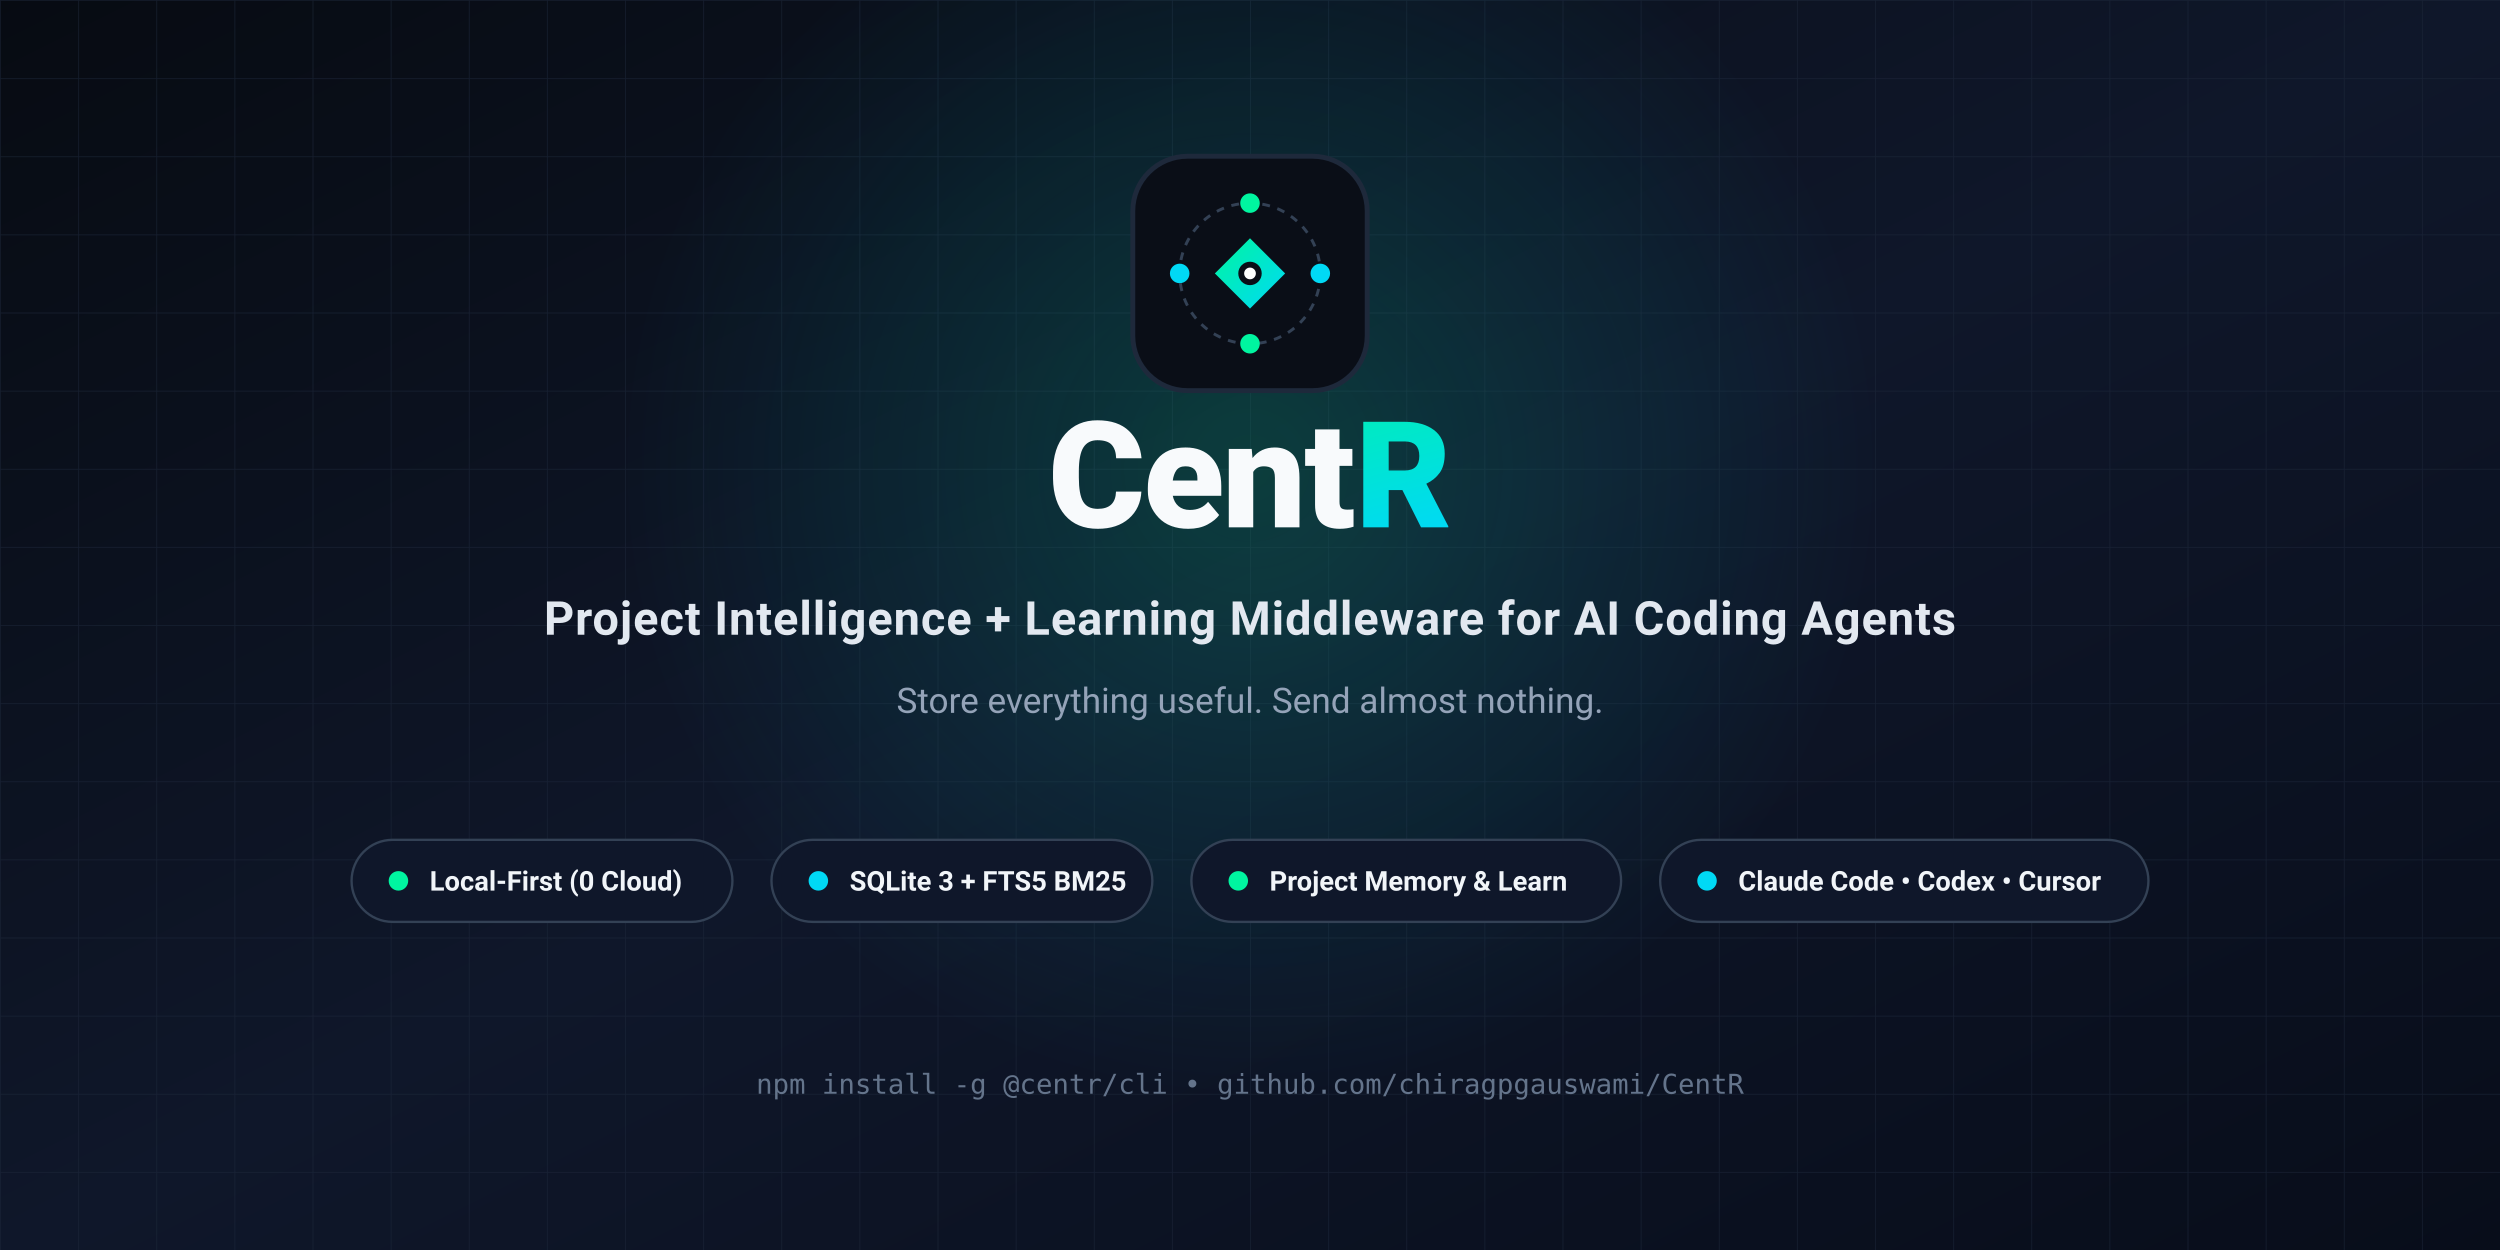
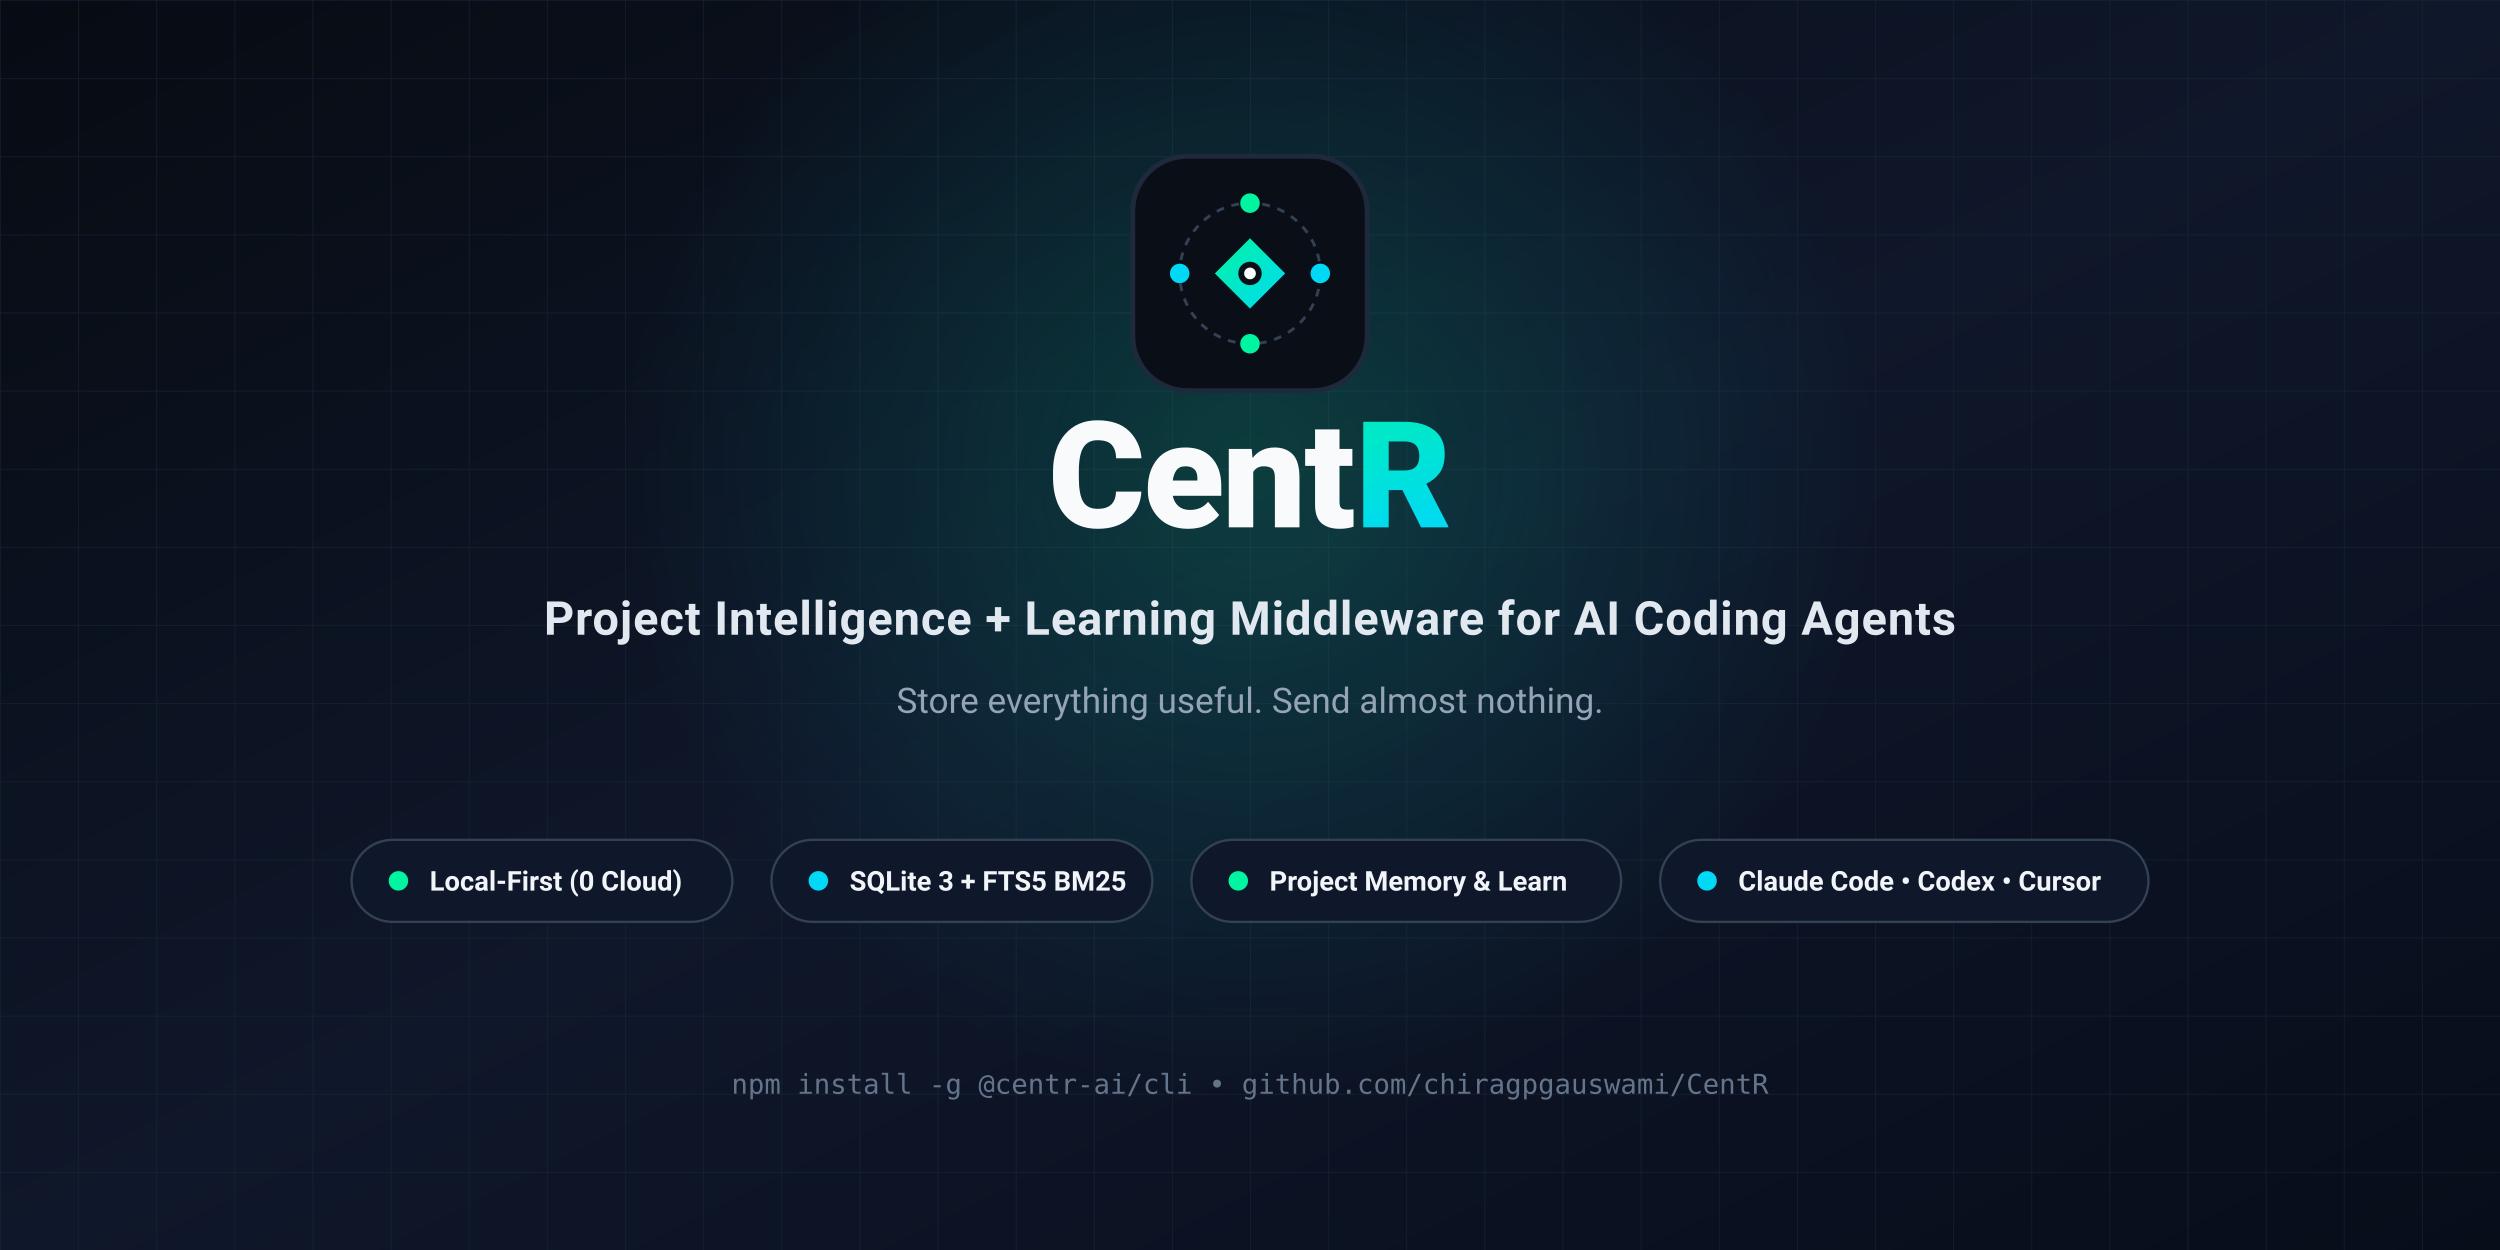
<svg xmlns="http://www.w3.org/2000/svg" viewBox="0 0 1280 640" width="1280" height="640" fill="none">
  <defs>
    <linearGradient id="bg-grad" x1="0%" y1="0%" x2="100%" y2="100%">
      <stop offset="0%" stop-color="#070B12" />
      <stop offset="50%" stop-color="#0F172A" />
      <stop offset="100%" stop-color="#080D1A" />
    </linearGradient>
    <linearGradient id="primary-grad" x1="0%" y1="0%" x2="100%" y2="100%">
      <stop offset="0%" stop-color="#00F5A0" />
      <stop offset="100%" stop-color="#00D9F5" />
    </linearGradient>
    <radialGradient id="center-glow" cx="50%" cy="50%" r="50%">
      <stop offset="0%" stop-color="#00F5A0" stop-opacity="0.18" />
      <stop offset="100%" stop-color="#00D9F5" stop-opacity="0" />
    </radialGradient>
    <pattern id="grid" width="40" height="40" patternUnits="userSpaceOnUse">
      <path d="M 40 0 L 0 0 0 40" fill="none" stroke="#1E293B" stroke-width="0.8" opacity="0.6" />
    </pattern>
  </defs>
  <rect width="1280" height="640" fill="url(#bg-grad)" />
  <rect width="1280" height="640" fill="url(#grid)" />
  <circle cx="640" cy="240" r="320" fill="url(#center-glow)" />
  <g transform="translate(580, 80)">
    <rect width="120" height="120" rx="28" fill="#0A0E17" stroke="#1E293B" stroke-width="2.5" />
    <circle cx="60" cy="60" r="36" stroke="#334155" stroke-width="1.5" stroke-dasharray="4 4" />
    <line x1="60" y1="24" x2="60" y2="96" stroke="url(#primary-grad)" stroke-width="2.5" />
    <line x1="24" y1="60" x2="96" y2="60" stroke="url(#primary-grad)" stroke-width="2.5" />
    <circle cx="60" cy="24" r="5" fill="#00F5A0" />
    <circle cx="96" cy="60" r="5" fill="#00D9F5" />
    <circle cx="60" cy="96" r="5" fill="#00F5A0" />
    <circle cx="24" cy="60" r="5" fill="#00D9F5" />
    <polygon points="60,42 78,60 60,78 42,60" fill="url(#primary-grad)" />
    <circle cx="60" cy="60" r="6" fill="#0A0E17" />
    <circle cx="60" cy="60" r="3" fill="#FFFFFF" />
  </g>
  <text x="640" y="270" text-anchor="middle" font-family="-apple-system, BlinkMacSystemFont, 'Segoe UI', Roboto, Helvetica, Arial, sans-serif" font-weight="900" font-size="76" letter-spacing="-1" fill="#F8FAFC">Cent<tspan fill="url(#primary-grad)">R</tspan>
  </text>
  <text x="640" y="325" text-anchor="middle" font-family="-apple-system, BlinkMacSystemFont, 'Segoe UI', Roboto, Helvetica, Arial, sans-serif" font-weight="600" font-size="24" letter-spacing="0.5" fill="#E2E8F0">Project Intelligence + Learning Middleware for AI Coding Agents</text>
  <text x="640" y="365" text-anchor="middle" font-family="-apple-system, BlinkMacSystemFont, 'Segoe UI', Roboto, Helvetica, Arial, sans-serif" font-weight="400" font-size="18" fill="#94A3B8">Store everything useful. Send almost nothing.</text>
  <g transform="translate(180, 430)">
    <g transform="translate(0, 0)">
      <rect width="195" height="42" rx="21" fill="#0F172A" stroke="#334155" stroke-width="1.2" />
      <circle cx="24" cy="21" r="5" fill="#00F5A0" />
      <text x="40" y="26" font-family="-apple-system, BlinkMacSystemFont, 'Segoe UI', Roboto, Helvetica, Arial, sans-serif" font-weight="600" font-size="14" fill="#F1F5F9">Local-First (0 Cloud)</text>
    </g>
    <g transform="translate(215, 0)">
      <rect width="195" height="42" rx="21" fill="#0F172A" stroke="#334155" stroke-width="1.2" />
      <circle cx="24" cy="21" r="5" fill="#00D9F5" />
      <text x="40" y="26" font-family="-apple-system, BlinkMacSystemFont, 'Segoe UI', Roboto, Helvetica, Arial, sans-serif" font-weight="600" font-size="14" fill="#F1F5F9">SQLite 3 + FTS5 BM25</text>
    </g>
    <g transform="translate(430, 0)">
      <rect width="220" height="42" rx="21" fill="#0F172A" stroke="#334155" stroke-width="1.2" />
      <circle cx="24" cy="21" r="5" fill="#00F5A0" />
      <text x="40" y="26" font-family="-apple-system, BlinkMacSystemFont, 'Segoe UI', Roboto, Helvetica, Arial, sans-serif" font-weight="600" font-size="14" fill="#F1F5F9">Project Memory &amp; Learn</text>
    </g>
    <g transform="translate(670, 0)">
      <rect width="250" height="42" rx="21" fill="#0F172A" stroke="#334155" stroke-width="1.2" />
      <circle cx="24" cy="21" r="5" fill="#00D9F5" />
      <text x="40" y="26" font-family="-apple-system, BlinkMacSystemFont, 'Segoe UI', Roboto, Helvetica, Arial, sans-serif" font-weight="600" font-size="14" fill="#F1F5F9">Claude Code • Codex • Cursor</text>
    </g>
  </g>
-   <text x="640" y="560" text-anchor="middle" font-family="ui-monospace, SFMono-Regular, Menlo, Monaco, Consolas, monospace" font-size="14" fill="#64748B">npm install -g @centr/cli • github.com/chiragpgauswami/CentR</text>
+   <text x="640" y="560" text-anchor="middle" font-family="ui-monospace, SFMono-Regular, Menlo, Monaco, Consolas, monospace" font-size="14" fill="#64748B">npm install -g @centr-ai/cli • github.com/chiragpgauswami/CentR</text>
</svg>
